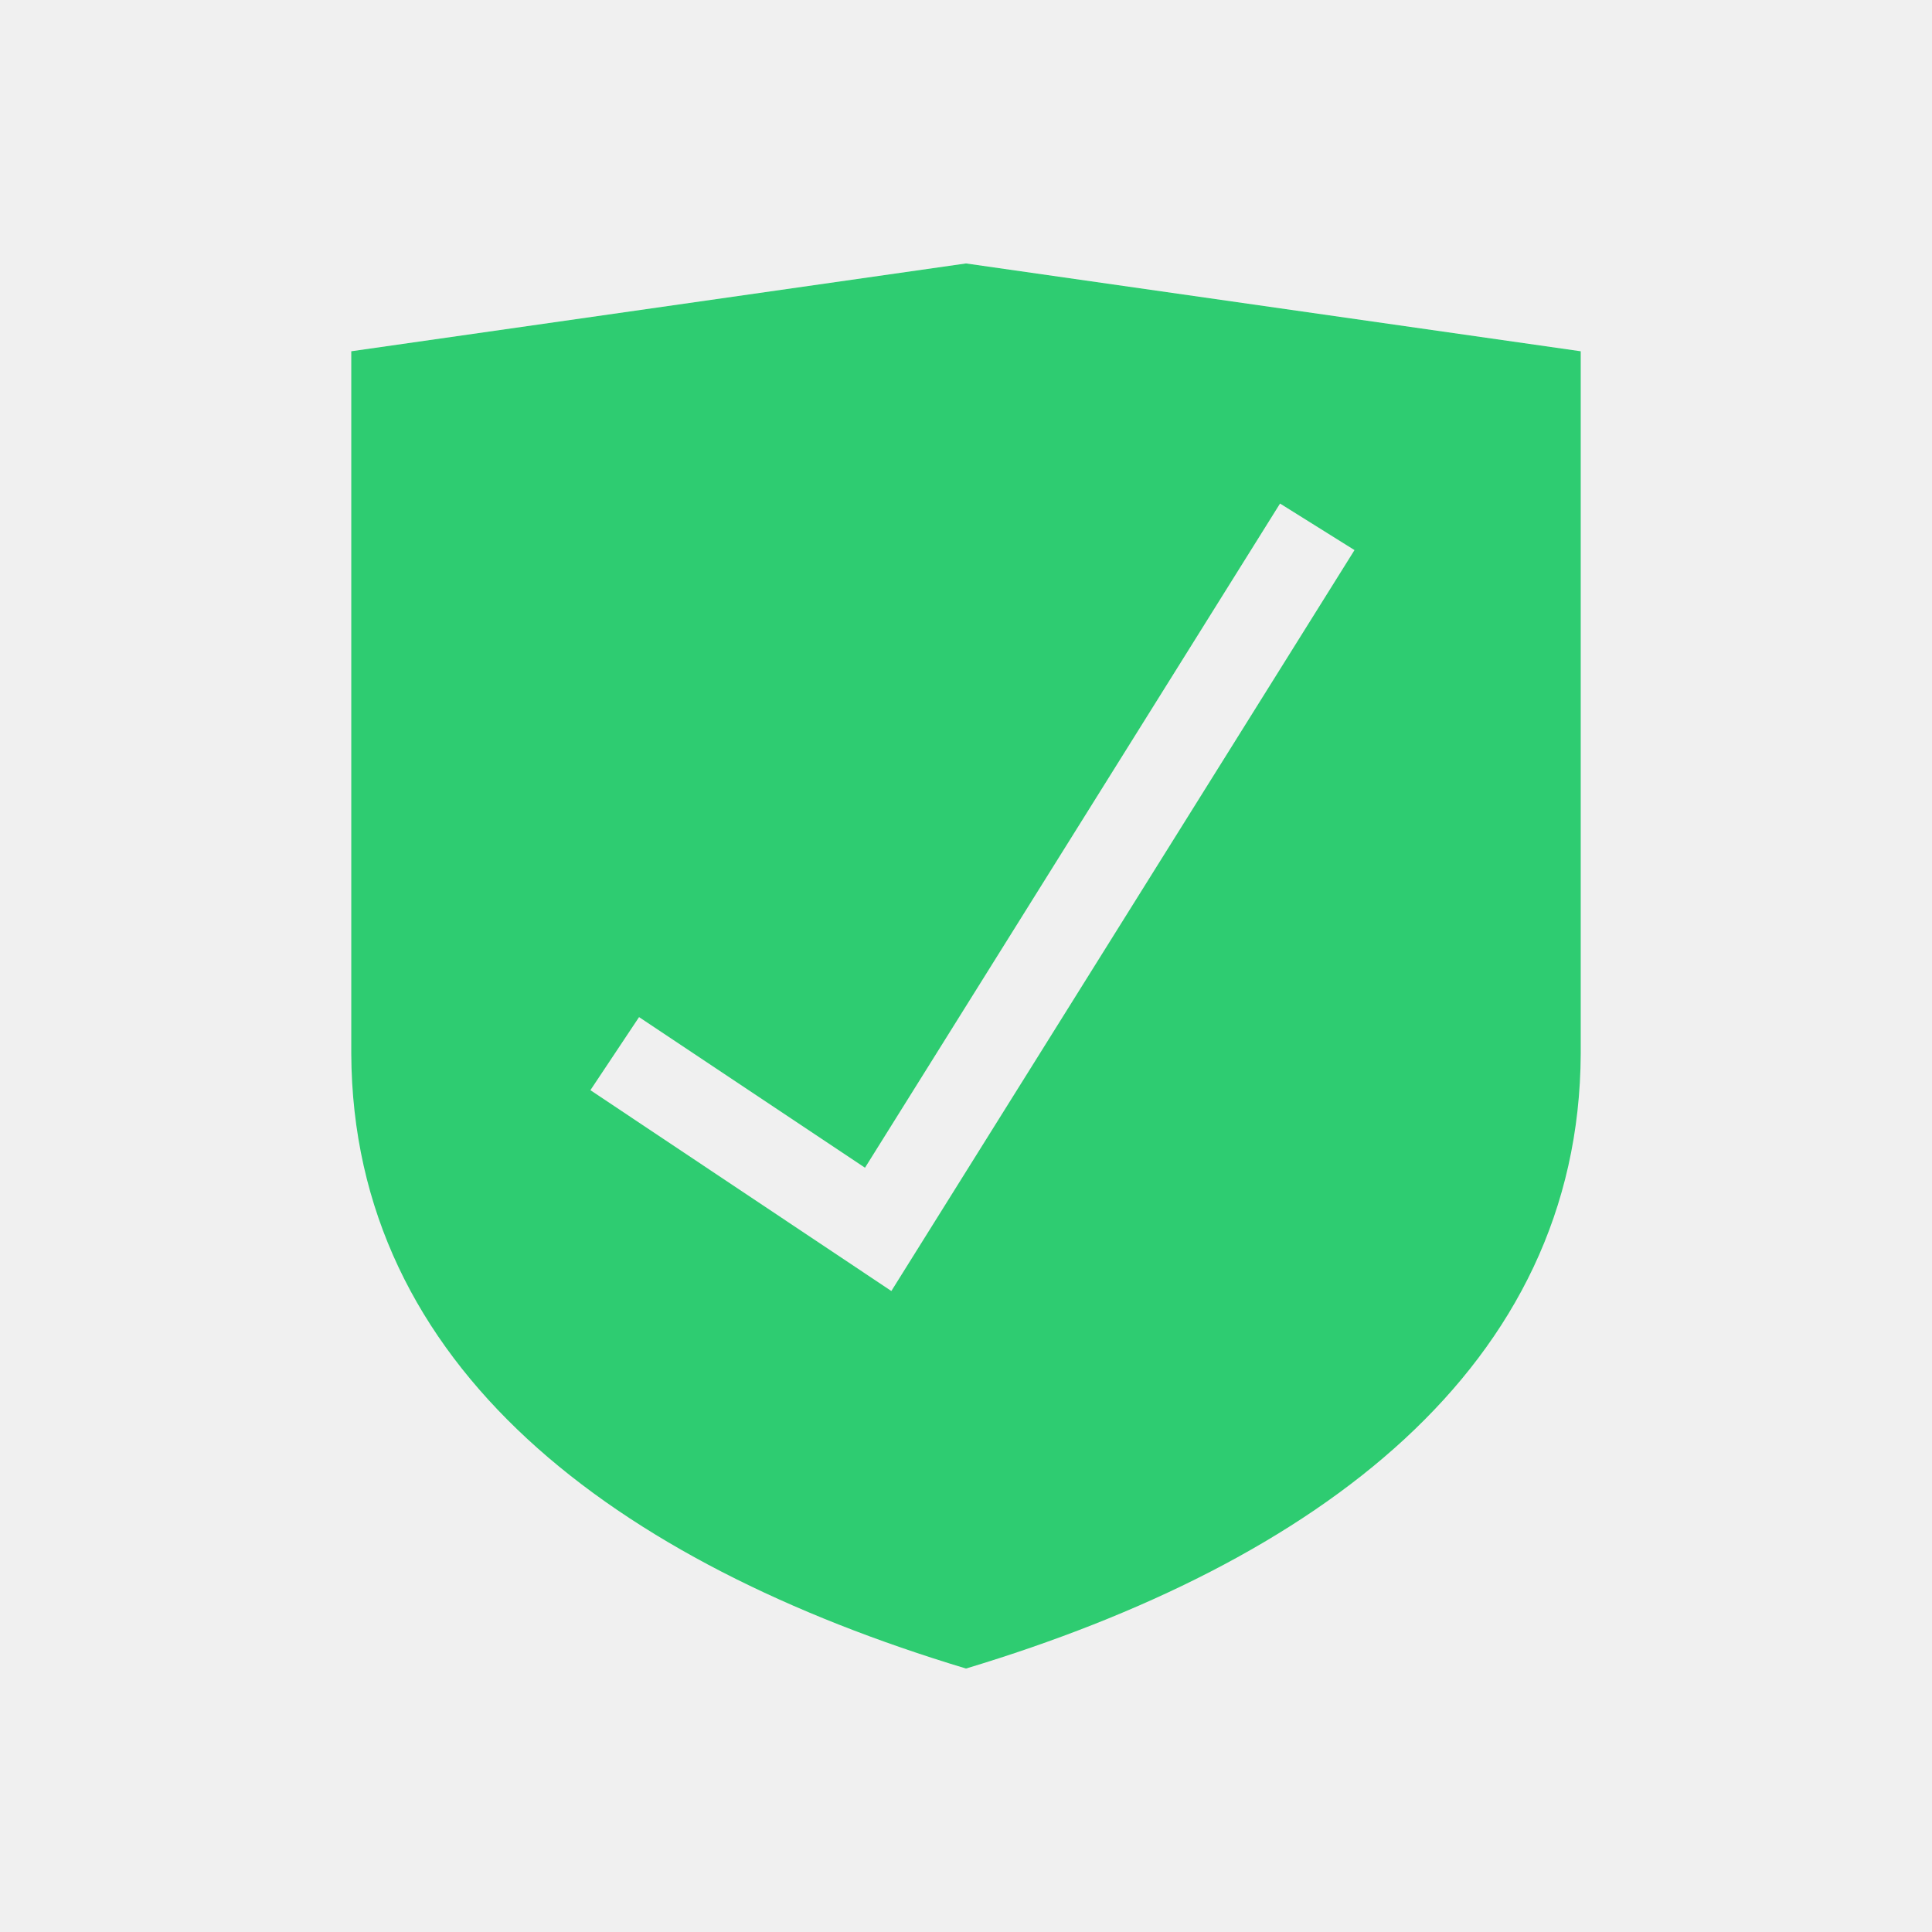
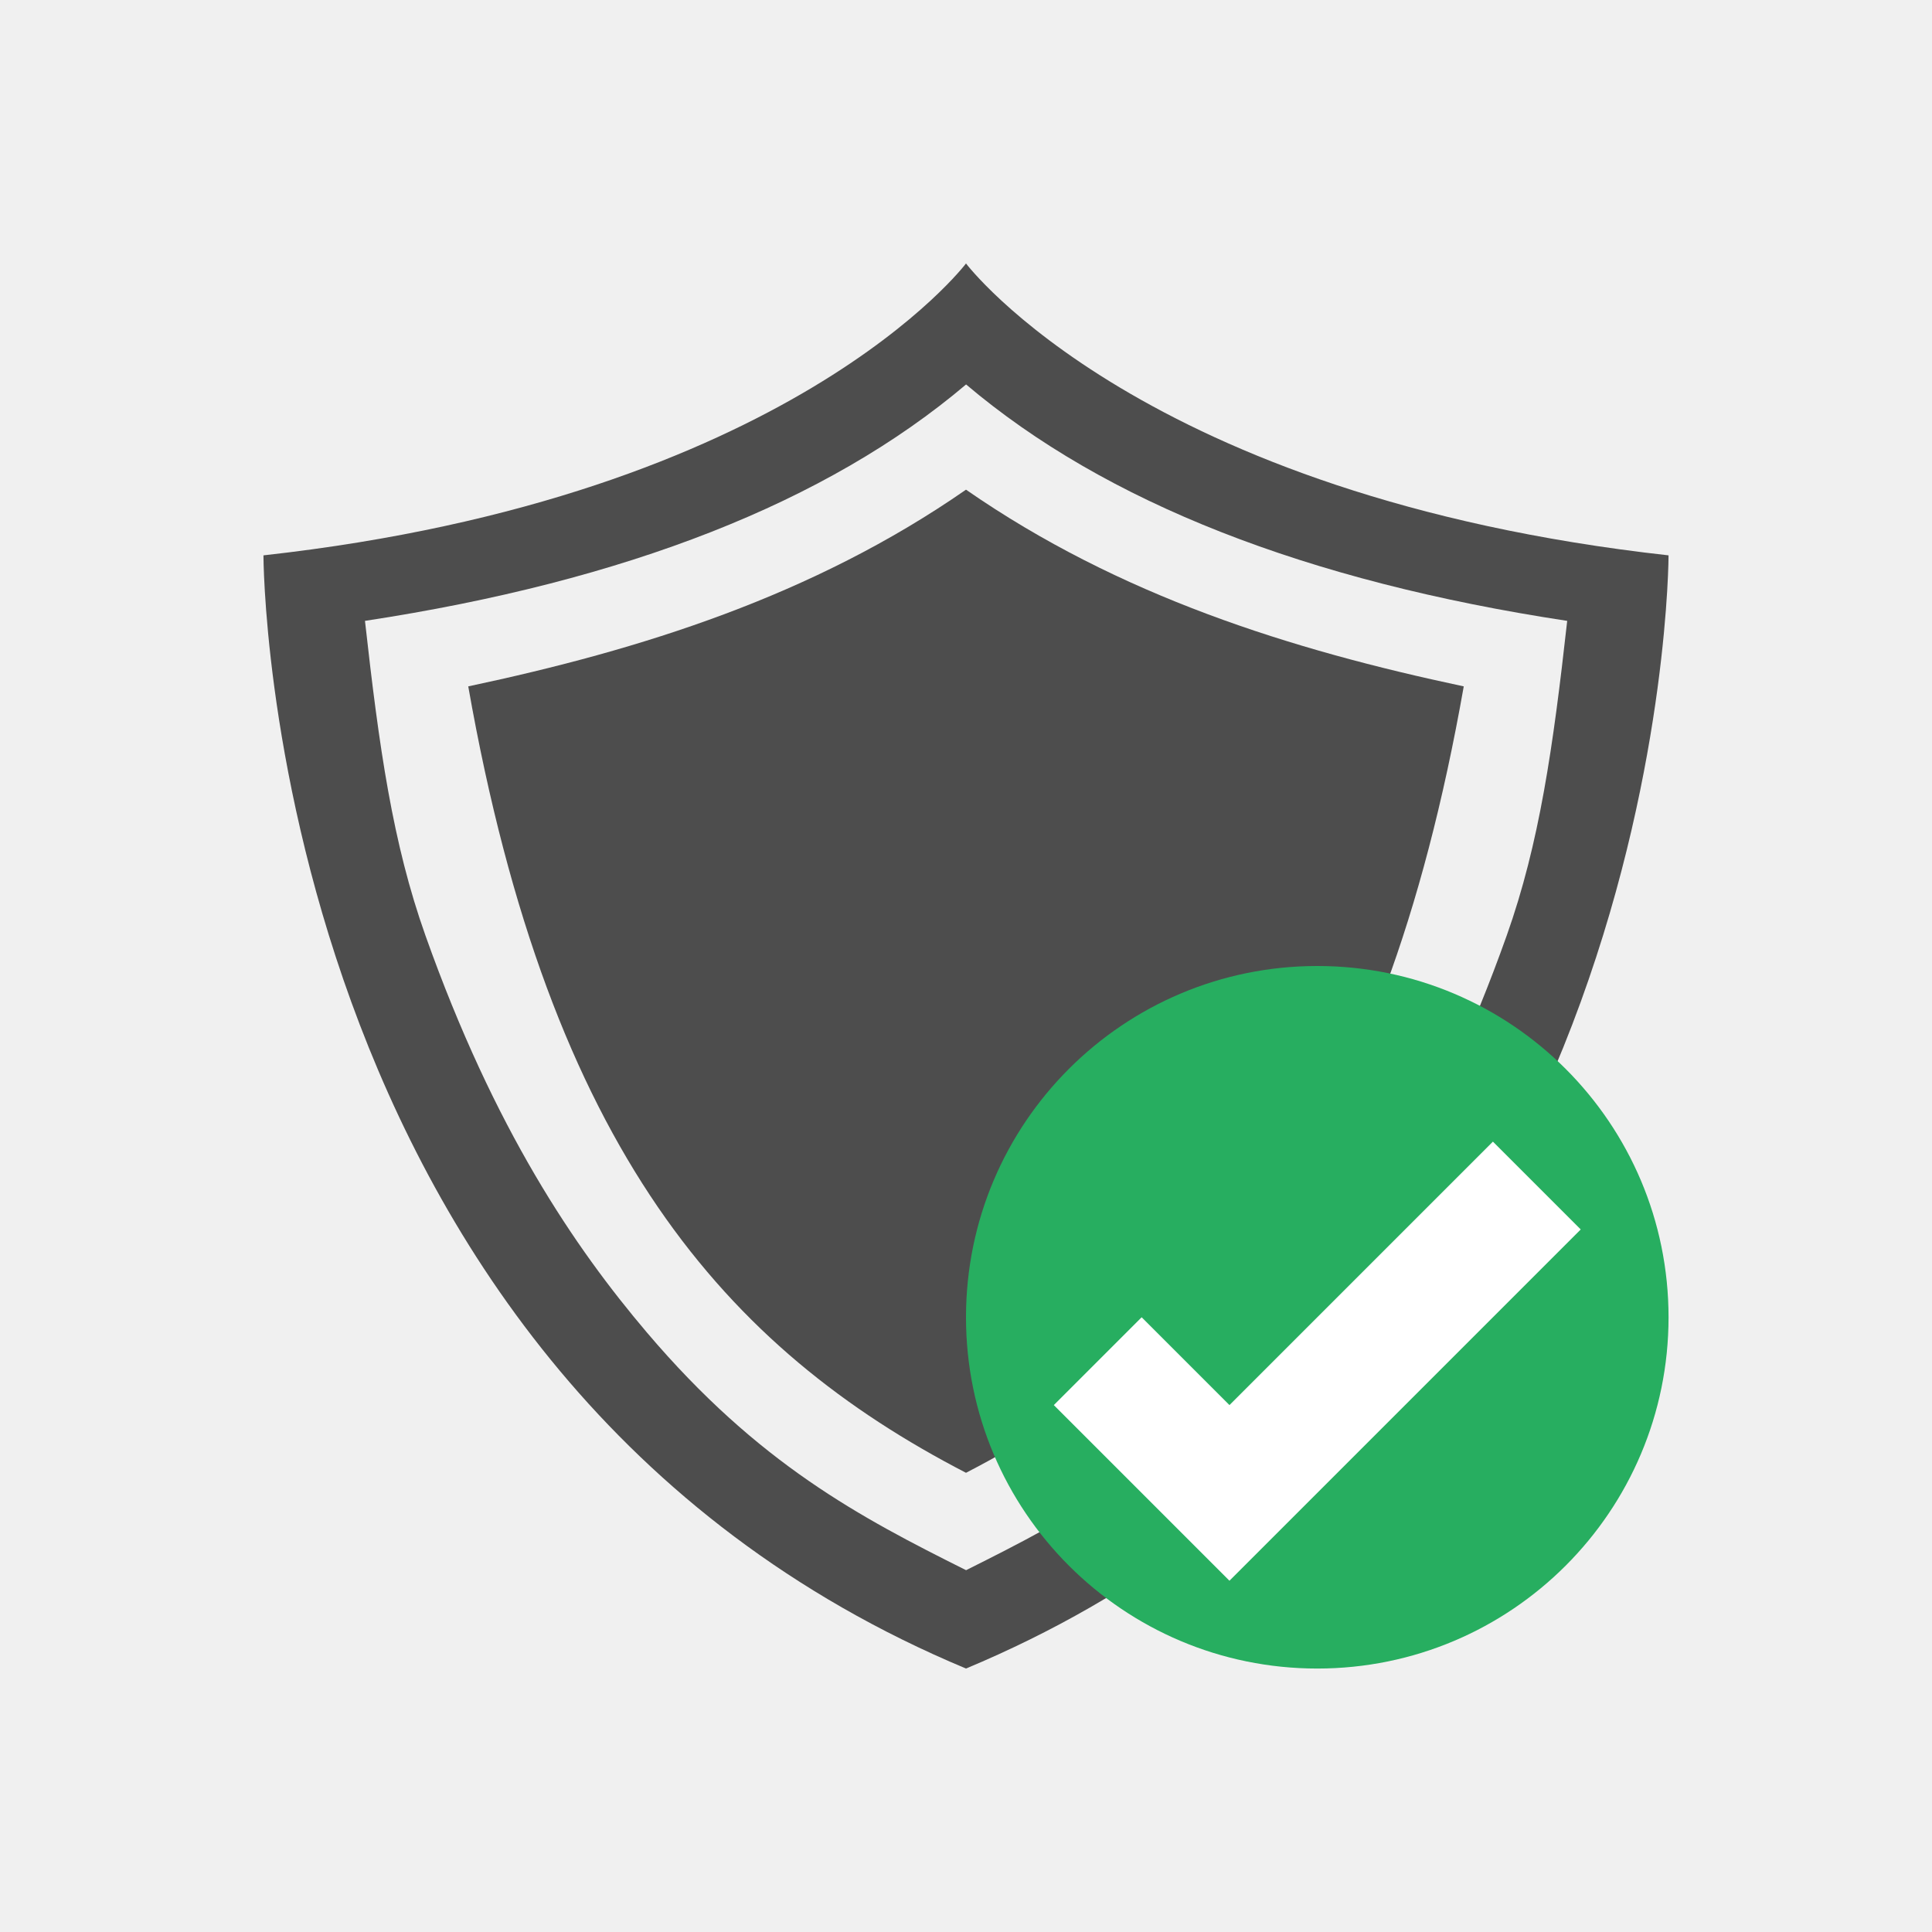
<svg xmlns="http://www.w3.org/2000/svg" width="22" height="22" id="svg952" version="1.1">
  <defs id="defs954" />
  <g id="layer1" transform="translate(0,-1030.362)">
-     <path style="fill:#2ecc71;fill-opacity:1;fill-rule:evenodd;stroke:none;stroke-width:1px;stroke-linecap:butt;stroke-linejoin:miter;stroke-opacity:1" d="M 11 3 L 4 4 L 4 12 C 4.017 15.568 6.995 17.792 11 19 C 15.005 17.792 17.983 15.568 18 12 L 18 4 L 11 3 z M 14.576 5.734 L 15.424 6.264 L 10.15 14.701 L 6.723 12.414 L 7.277 11.582 L 9.85 13.297 L 14.576 5.734 z " transform="translate(0,1030.362)" id="path4145-9" />
+     <path style="fill:#4d4d4d;fill-opacity:1;stroke:none" d="m 11,1035.938 c -1.743,1.21 -3.702,1.823 -5.668,2.24 0.931,5.282 2.936,7.541 5.668,8.955 2.732,-1.414 4.737,-3.673 5.668,-8.955 -1.966,-0.417 -3.924,-1.03 -5.668,-2.24 z" id="path4943-9-4-1-2" />
+     <path style="fill:#4d4d4d;fill-opacity:1;stroke:none" d="m 11,1033.362 c 0,0 -2,2.658 -8,3.324 0,0 0,9.334 8,12.676 8,-3.342 8,-12.676 8,-12.676 -6,-0.667 -8,-3.324 -8,-3.324 z m 0,1.377 c 1.587,1.345 3.877,2.242 6.846,2.693 -0.161,1.445 -0.316,2.533 -0.689,3.584 -0.785,2.209 -1.7,3.553 -2.521,4.519 -1.272,1.498 -2.428,2.104 -3.635,2.707 -1.207,-0.603 -2.363,-1.209 -3.635,-2.707 -0.821,-0.967 -1.736,-2.31 -2.521,-4.519 -0.374,-1.051 -0.528,-2.139 -0.689,-3.584 2.969,-0.452 5.259,-1.349 6.846,-2.693 z" id="path4943-7" />
+     <g id="layer1-9" transform="translate(4,4)">
+       <rect style="opacity:1;fill:#27ae60;fill-opacity:1;stroke:none" id="rect4153" width="8" height="8" x="7" y="1037.362" ry="4" />
+       <path style="fill:#ffffff;fill-opacity:1;fill-rule:evenodd;stroke:none;stroke-width:1px;stroke-linecap:butt;stroke-linejoin:miter;stroke-opacity:1" d="m 13,1039.362 -3,3 -1,-1 -1,1 1,1 1,1 4,-4 -1,-1 z" id="path4142" />
+     </g>
  </g>
</svg>
